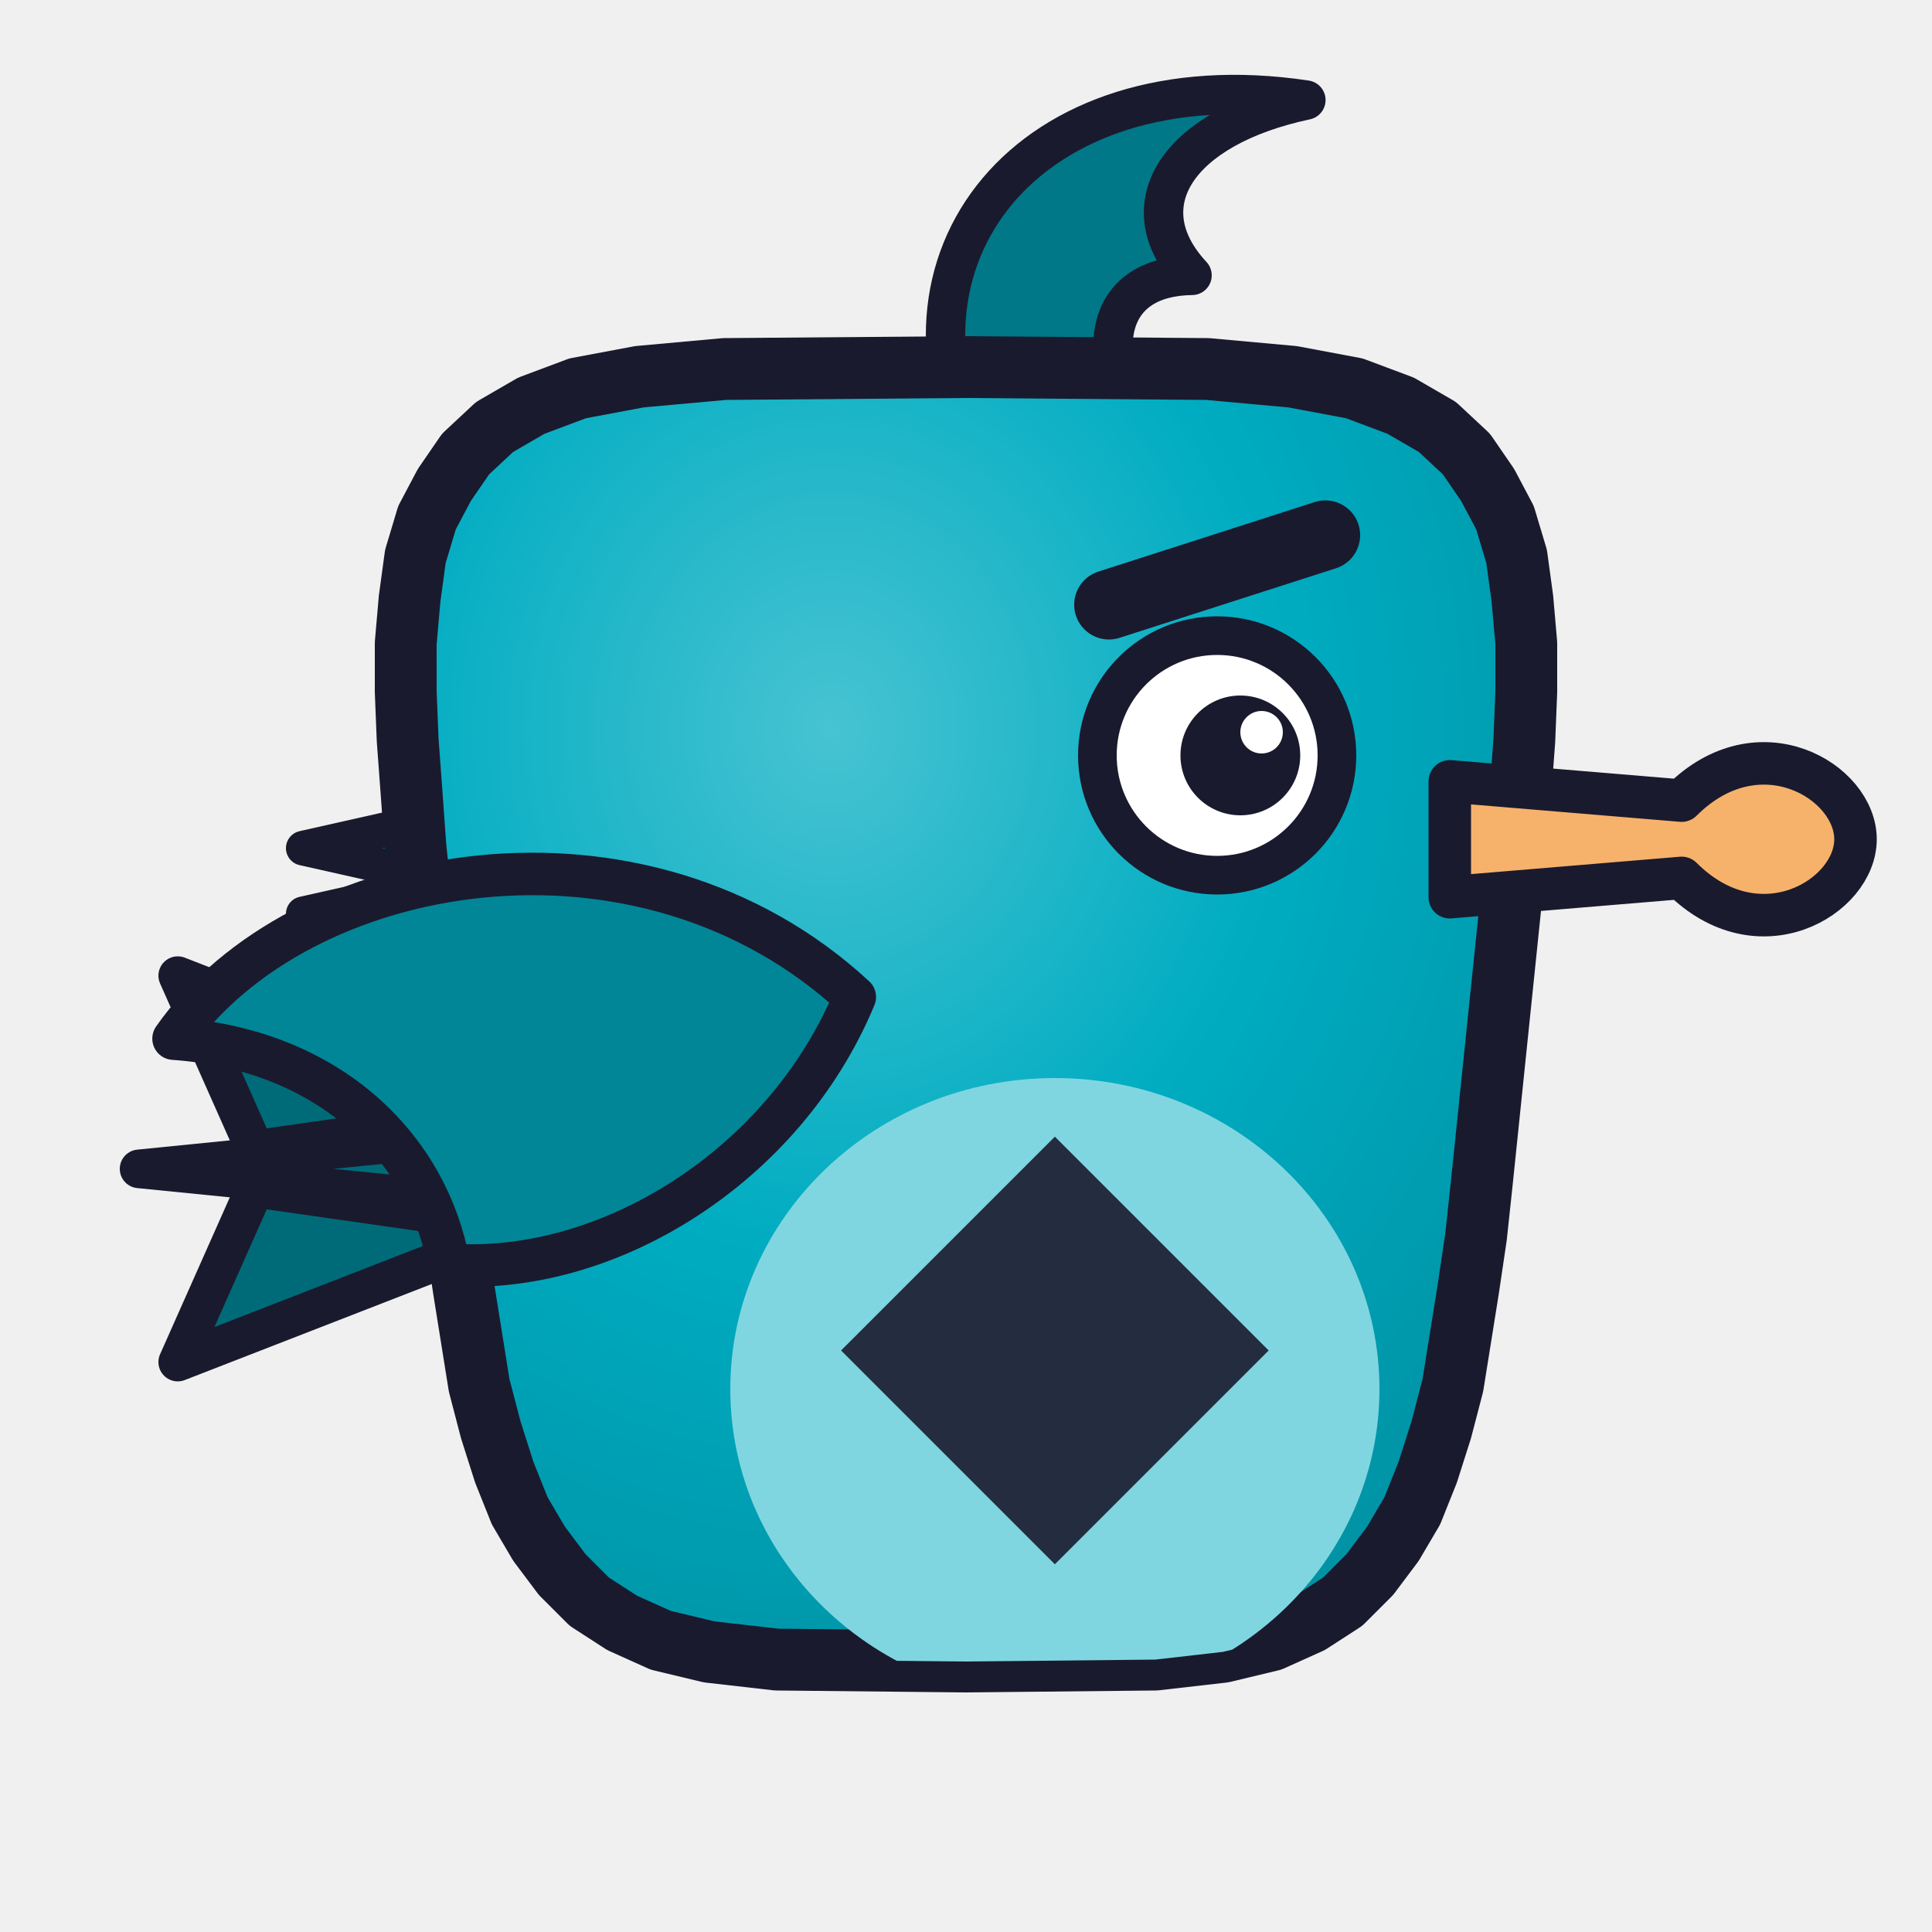
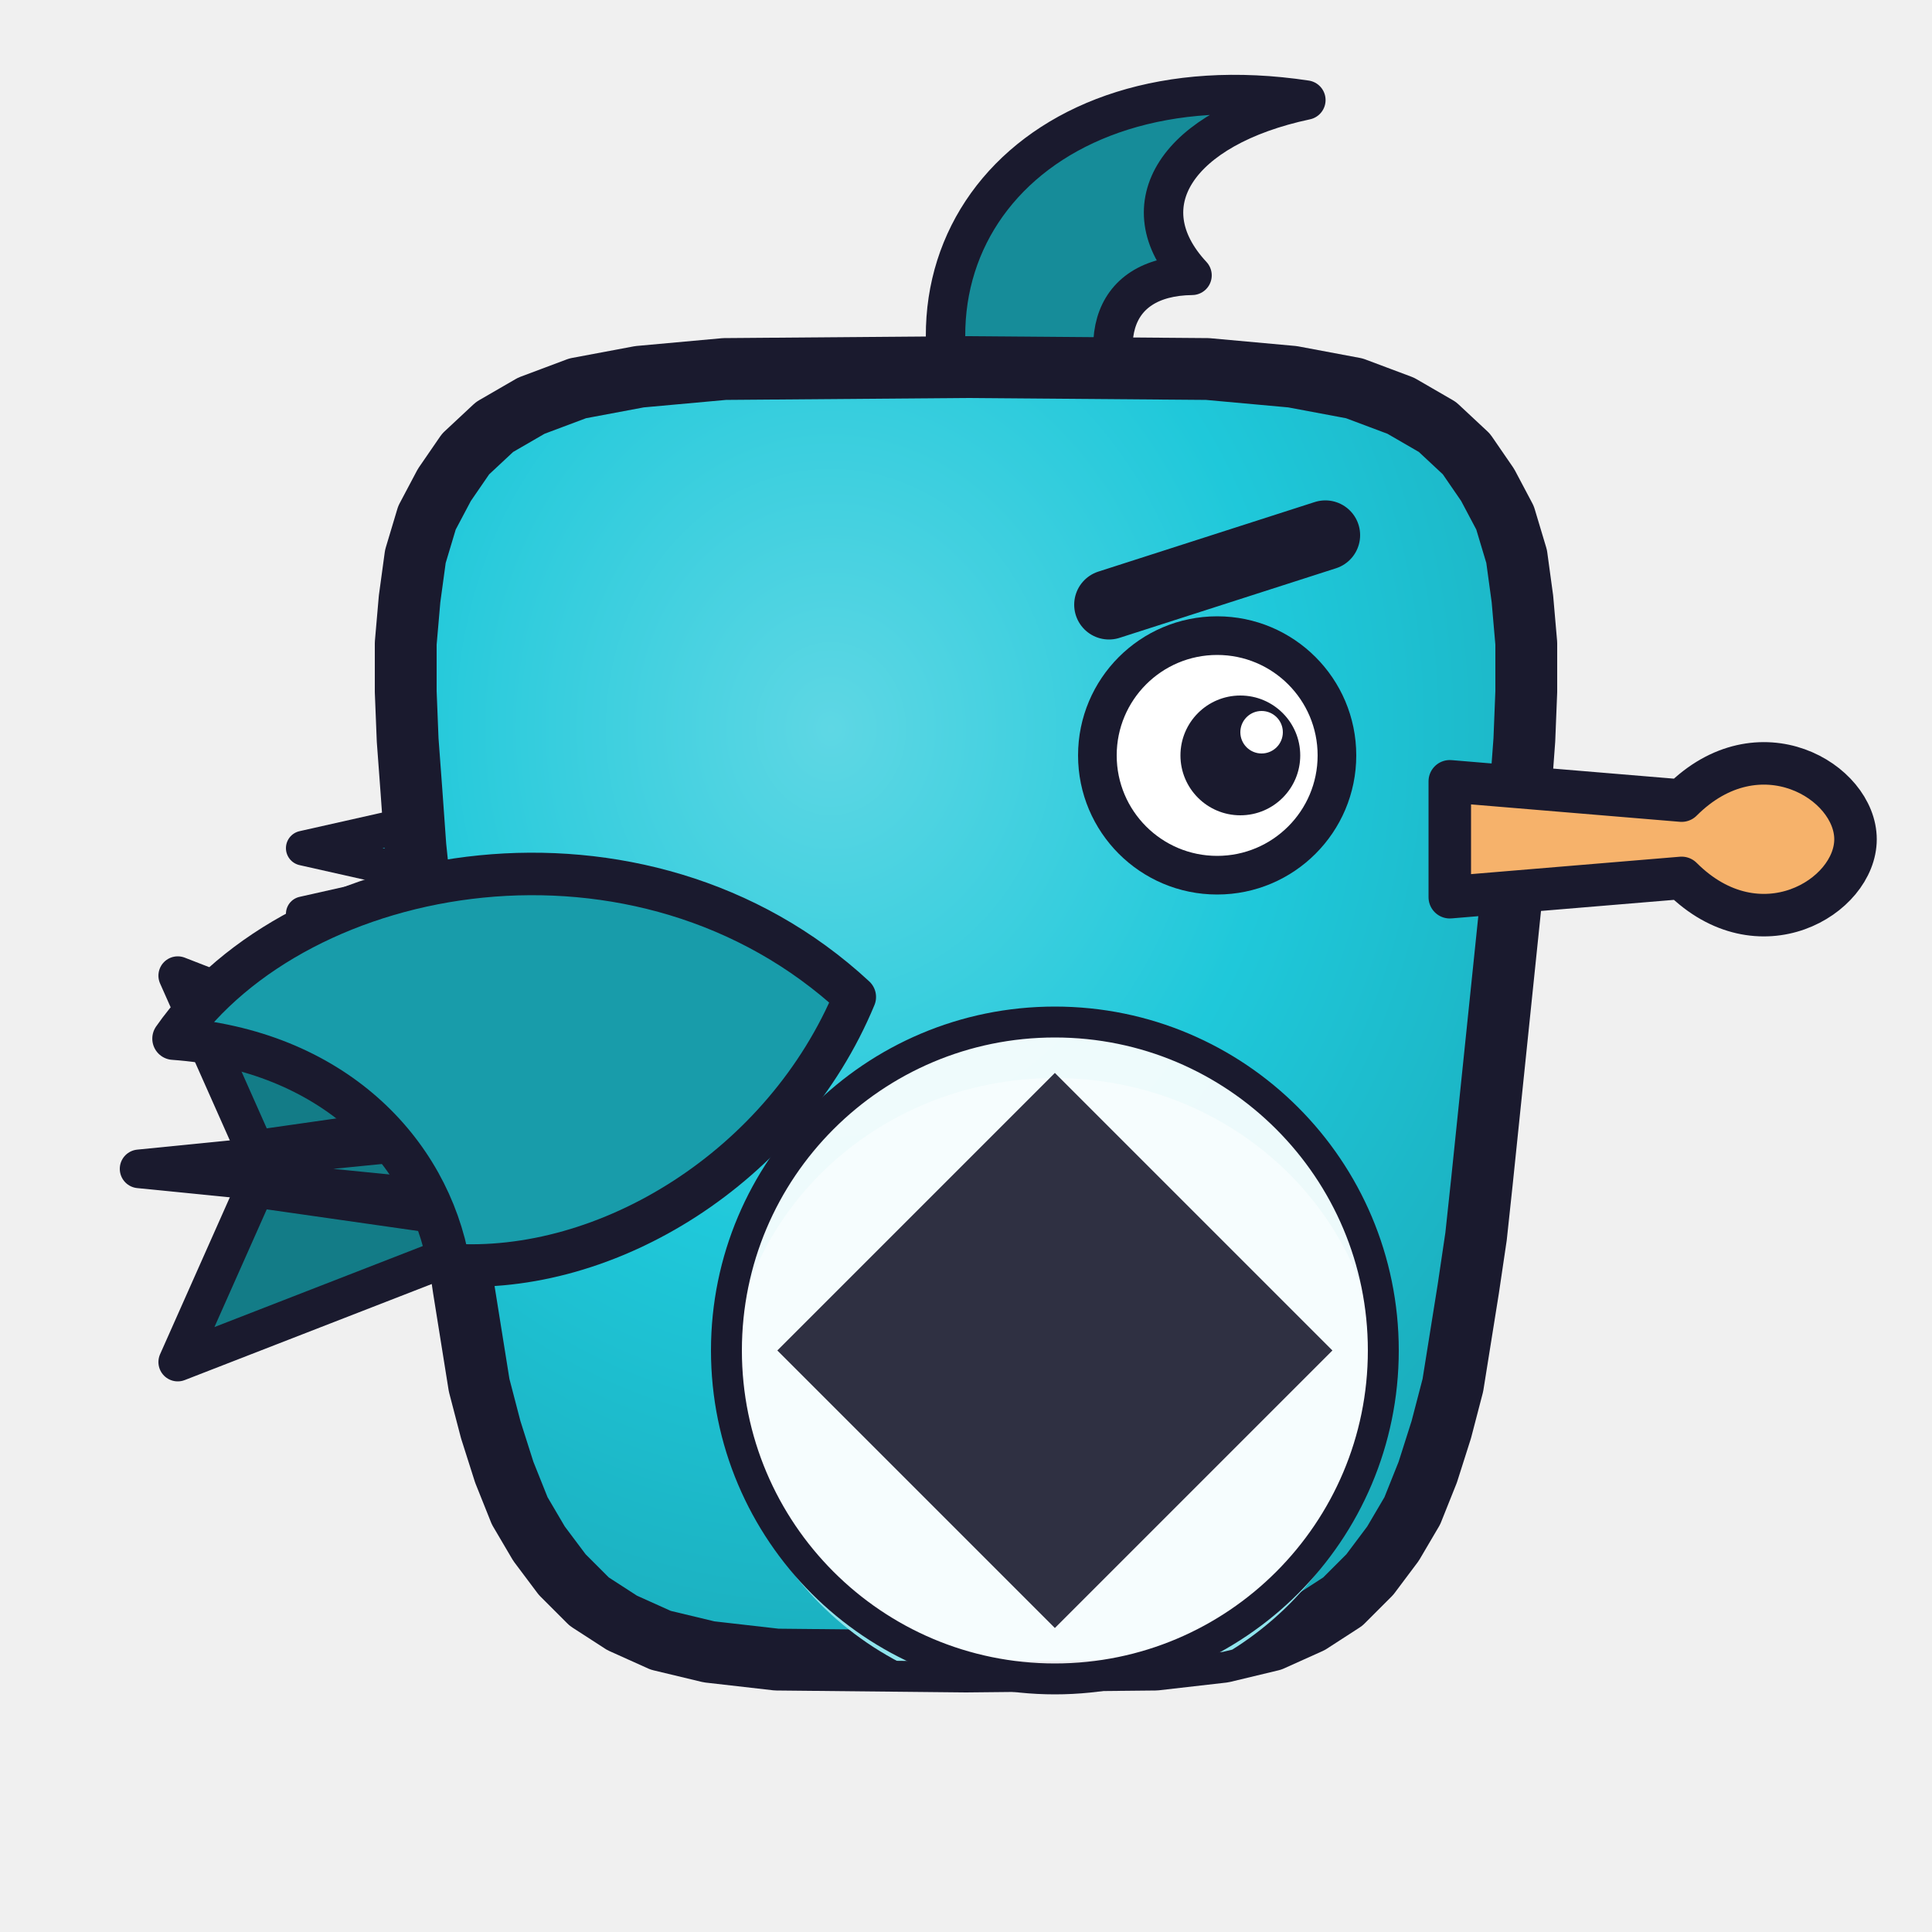
- <svg xmlns="http://www.w3.org/2000/svg" viewBox="0 0 100 100" data-kind="color" data-color="cyan" data-side-frame="2" data-ver="5" data-character="파도">
+ <svg xmlns="http://www.w3.org/2000/svg" viewBox="0 0 100 100" data-kind="color" data-color="cyan" data-side-frame="2" data-ver="7a" data-character="파도">
  <defs>
    <radialGradient id="gscyan" cx="38%" cy="28%" r="80%">
-       <stop offset="0" stop-color="#47C3D2" />
-       <stop offset=".5" stop-color="#00ACC1" />
-       <stop offset="1" stop-color="#0092A4" />
+       <stop offset="0" stop-color="#5ED7E4" />
+       <stop offset=".5" stop-color="#1FC8DA" />
+       <stop offset="1" stop-color="#1AAAB9" />
    </radialGradient>
    <clipPath id="cscyan">
      <path d="M50 19 62.5 19.1 66.9 19.5 70.1 20.1 72.5 21 74.4 22.1 75.9 23.5 77 25.1 77.9 26.8 78.5 28.8 78.8 31 79 33.3 79 35.8 78.9 38.3 78.7 41 78.5 43.8 78.2 46.7 77.9 49.6 77.6 52.5 77.3 55.4 77 58.3 76.7 61.2 76.4 64 76 66.7 75.6 69.2 75.2 71.7 74.6 74 73.9 76.2 73.1 78.2 72.1 79.9 70.9 81.5 69.5 82.9 67.8 84 65.8 84.9 63.3 85.5 59.8 85.9 50 86 40.2 85.9 36.7 85.5 34.2 84.9 32.2 84 30.5 82.9 29.1 81.5 27.9 79.9 26.9 78.2 26.1 76.2 25.4 74 24.8 71.7 24.4 69.2 24 66.7 23.6 64 23.3 61.2 23 58.3 22.7 55.4 22.4 52.5 22.1 49.6 21.8 46.7 21.5 43.8 21.3 41 21.1 38.3 21 35.8 21 33.3 21.2 31 21.5 28.8 22.1 26.8 23 25.1 24.1 23.5 25.6 22.1 27.5 21 29.9 20.1 33.1 19.5 37.5 19.1Z" />
    </clipPath>
  </defs>
-   <g fill="#006B78" stroke="#1A1A2E" stroke-width="2" stroke-linejoin="round">
+   <g fill="#137C87" stroke="#1A1A2E" stroke-width="2" stroke-linejoin="round">
    <path d="M27.2 57.5 L9.2 50.5 L13.2 59.5Z" />
    <path d="M27.2 63.5 L9.2 70.5 L13.2 61.5Z" />
    <path d="M27.2 58.5 L7.2 60.5 L27.2 62.5Z" />
  </g>
  <g transform="translate(55.1 20) rotate(-12) scale(.85)">
-     <path d="M-6 4 C-10 -10 2 -20 18 -14 C10 -14 6 -10 9 -5 C4 -6 2 -2 4 4Z" fill="#007887" stroke="#1A1A2E" stroke-width="2.4" stroke-linejoin="round" />
+     <path d="M-6 4 C-10 -10 2 -20 18 -14 C10 -14 6 -10 9 -5 C4 -6 2 -2 4 4Z" fill="#168C99" stroke="#1A1A2E" stroke-width="2.4" stroke-linejoin="round" />
  </g>
-   <path transform="translate(0 -2)" d="M23.7 44.1 L15.7 45.9 L23.7 47.7Z" fill="#0094A6" stroke="#1A1A2E" stroke-width="1.8" stroke-linejoin="round" />
-   <path transform="translate(0 -2)" d="M23.7 47.5 L15.7 49.3 L23.7 51.1Z" fill="#0094A6" stroke="#1A1A2E" stroke-width="1.8" stroke-linejoin="round" />
-   <path transform="translate(0 -2)" d="M23.7 50.9 L15.7 52.7 L23.7 54.5Z" fill="#0094A6" stroke="#1A1A2E" stroke-width="1.8" stroke-linejoin="round" />
+   <path transform="translate(0 -2)" d="M23.7 44.1 L15.7 45.9 L23.7 47.7Z" fill="#1BACBB" stroke="#1A1A2E" stroke-width="1.8" stroke-linejoin="round" />
+   <path transform="translate(0 -2)" d="M23.7 47.5 L15.7 49.3 L23.7 51.1Z" fill="#1BACBB" stroke="#1A1A2E" stroke-width="1.8" stroke-linejoin="round" />
+   <path transform="translate(0 -2)" d="M23.7 50.9 L15.7 52.7 L23.7 54.5Z" fill="#1BACBB" stroke="#1A1A2E" stroke-width="1.8" stroke-linejoin="round" />
  <path d="M50 19 62.5 19.1 66.9 19.5 70.1 20.1 72.5 21 74.4 22.1 75.9 23.5 77 25.1 77.9 26.8 78.5 28.8 78.8 31 79 33.3 79 35.8 78.9 38.3 78.7 41 78.5 43.8 78.2 46.7 77.9 49.6 77.6 52.5 77.3 55.4 77 58.3 76.7 61.2 76.4 64 76 66.7 75.6 69.2 75.2 71.7 74.6 74 73.9 76.2 73.1 78.2 72.1 79.9 70.9 81.5 69.5 82.9 67.8 84 65.8 84.9 63.3 85.5 59.8 85.9 50 86 40.2 85.9 36.7 85.5 34.2 84.9 32.2 84 30.5 82.9 29.1 81.5 27.9 79.9 26.9 78.2 26.1 76.2 25.4 74 24.8 71.7 24.4 69.2 24 66.7 23.6 64 23.3 61.2 23 58.3 22.7 55.4 22.4 52.5 22.1 49.6 21.8 46.7 21.5 43.8 21.3 41 21.1 38.3 21 35.8 21 33.3 21.2 31 21.5 28.8 22.1 26.8 23 25.1 24.1 23.5 25.6 22.1 27.5 21 29.9 20.1 33.1 19.5 37.5 19.1Z" fill="url(#gscyan)" stroke="#1A1A2E" stroke-width="3.2" stroke-linejoin="round" />
  <g clip-path="url(#cscyan)">
-     <ellipse cx="54.6" cy="71.9" rx="16.8" ry="16.1" fill="#80D6E0" />
+     <ellipse cx="54.6" cy="71.9" rx="16.8" ry="16.1" fill="#8FE4EC" />
  </g>
-   <g transform="translate(54.6 69.9) scale(0.503) translate(-50 -50)">
+   <circle cx="54.6" cy="69.9" r="17" fill="#FFFFFF" fill-opacity=".92" stroke="#1A1A2E" stroke-width="1.6" />
+   <g transform="translate(54.6 69.9) scale(0.653) translate(-50 -50)">
    <polygon points="50,28 72,50 50,72 28,50" fill="#1A1A2E" fill-opacity=".9" />
  </g>
  <path d="M68.6 27.7 Q63 29.5 57.4 31.3" fill="none" stroke="#1A1A2E" stroke-width="3.6" stroke-linecap="round" />
  <circle cx="63" cy="39.1" r="6.2" fill="#fff" stroke="#1A1A2E" stroke-width="2" />
  <circle cx="64.2" cy="39.1" r="3.1" fill="#1A1A2E" />
  <circle cx="65.3" cy="37.9" r="1.1" fill="#fff" />
  <path d="M75.041 40.44 L87.041 41.44 C91.041 37.44 96.041 40.44 96.041 43.44 C96.041 46.44 91.041 49.44 87.041 45.44 L75.041 46.44Z" fill="#F6B26B" stroke="#1A1A2E" stroke-width="2.2" stroke-linejoin="round" />
  <path d="M75.041 40.44 L87.041 41.44 C91.041 37.44 96.041 40.44 96.041 43.44 C96.041 46.44 91.041 49.44 87.041 45.44 L75.041 46.44Z" fill="none" stroke="#fff" stroke-opacity=".0" />
  <g transform="rotate(-10 47.1 51.1)">
-     <path d="M47.1 51.1 C38 39.1 20 39.1 12 47.1 C20 49.1 24 55.1 24 61.1 C32 63.1 42 59.1 47.1 51.1Z" transform="translate(-2.9 0)" fill="#008697" stroke="#1A1A2E" stroke-width="2.2" stroke-linejoin="round" />
+     <path d="M47.1 51.1 C38 39.1 20 39.1 12 47.1 C20 49.1 24 55.1 24 61.1 C32 63.1 42 59.1 47.1 51.1Z" transform="translate(-2.9 0)" fill="#189CAA" stroke="#1A1A2E" stroke-width="2.2" stroke-linejoin="round" />
  </g>
</svg>
